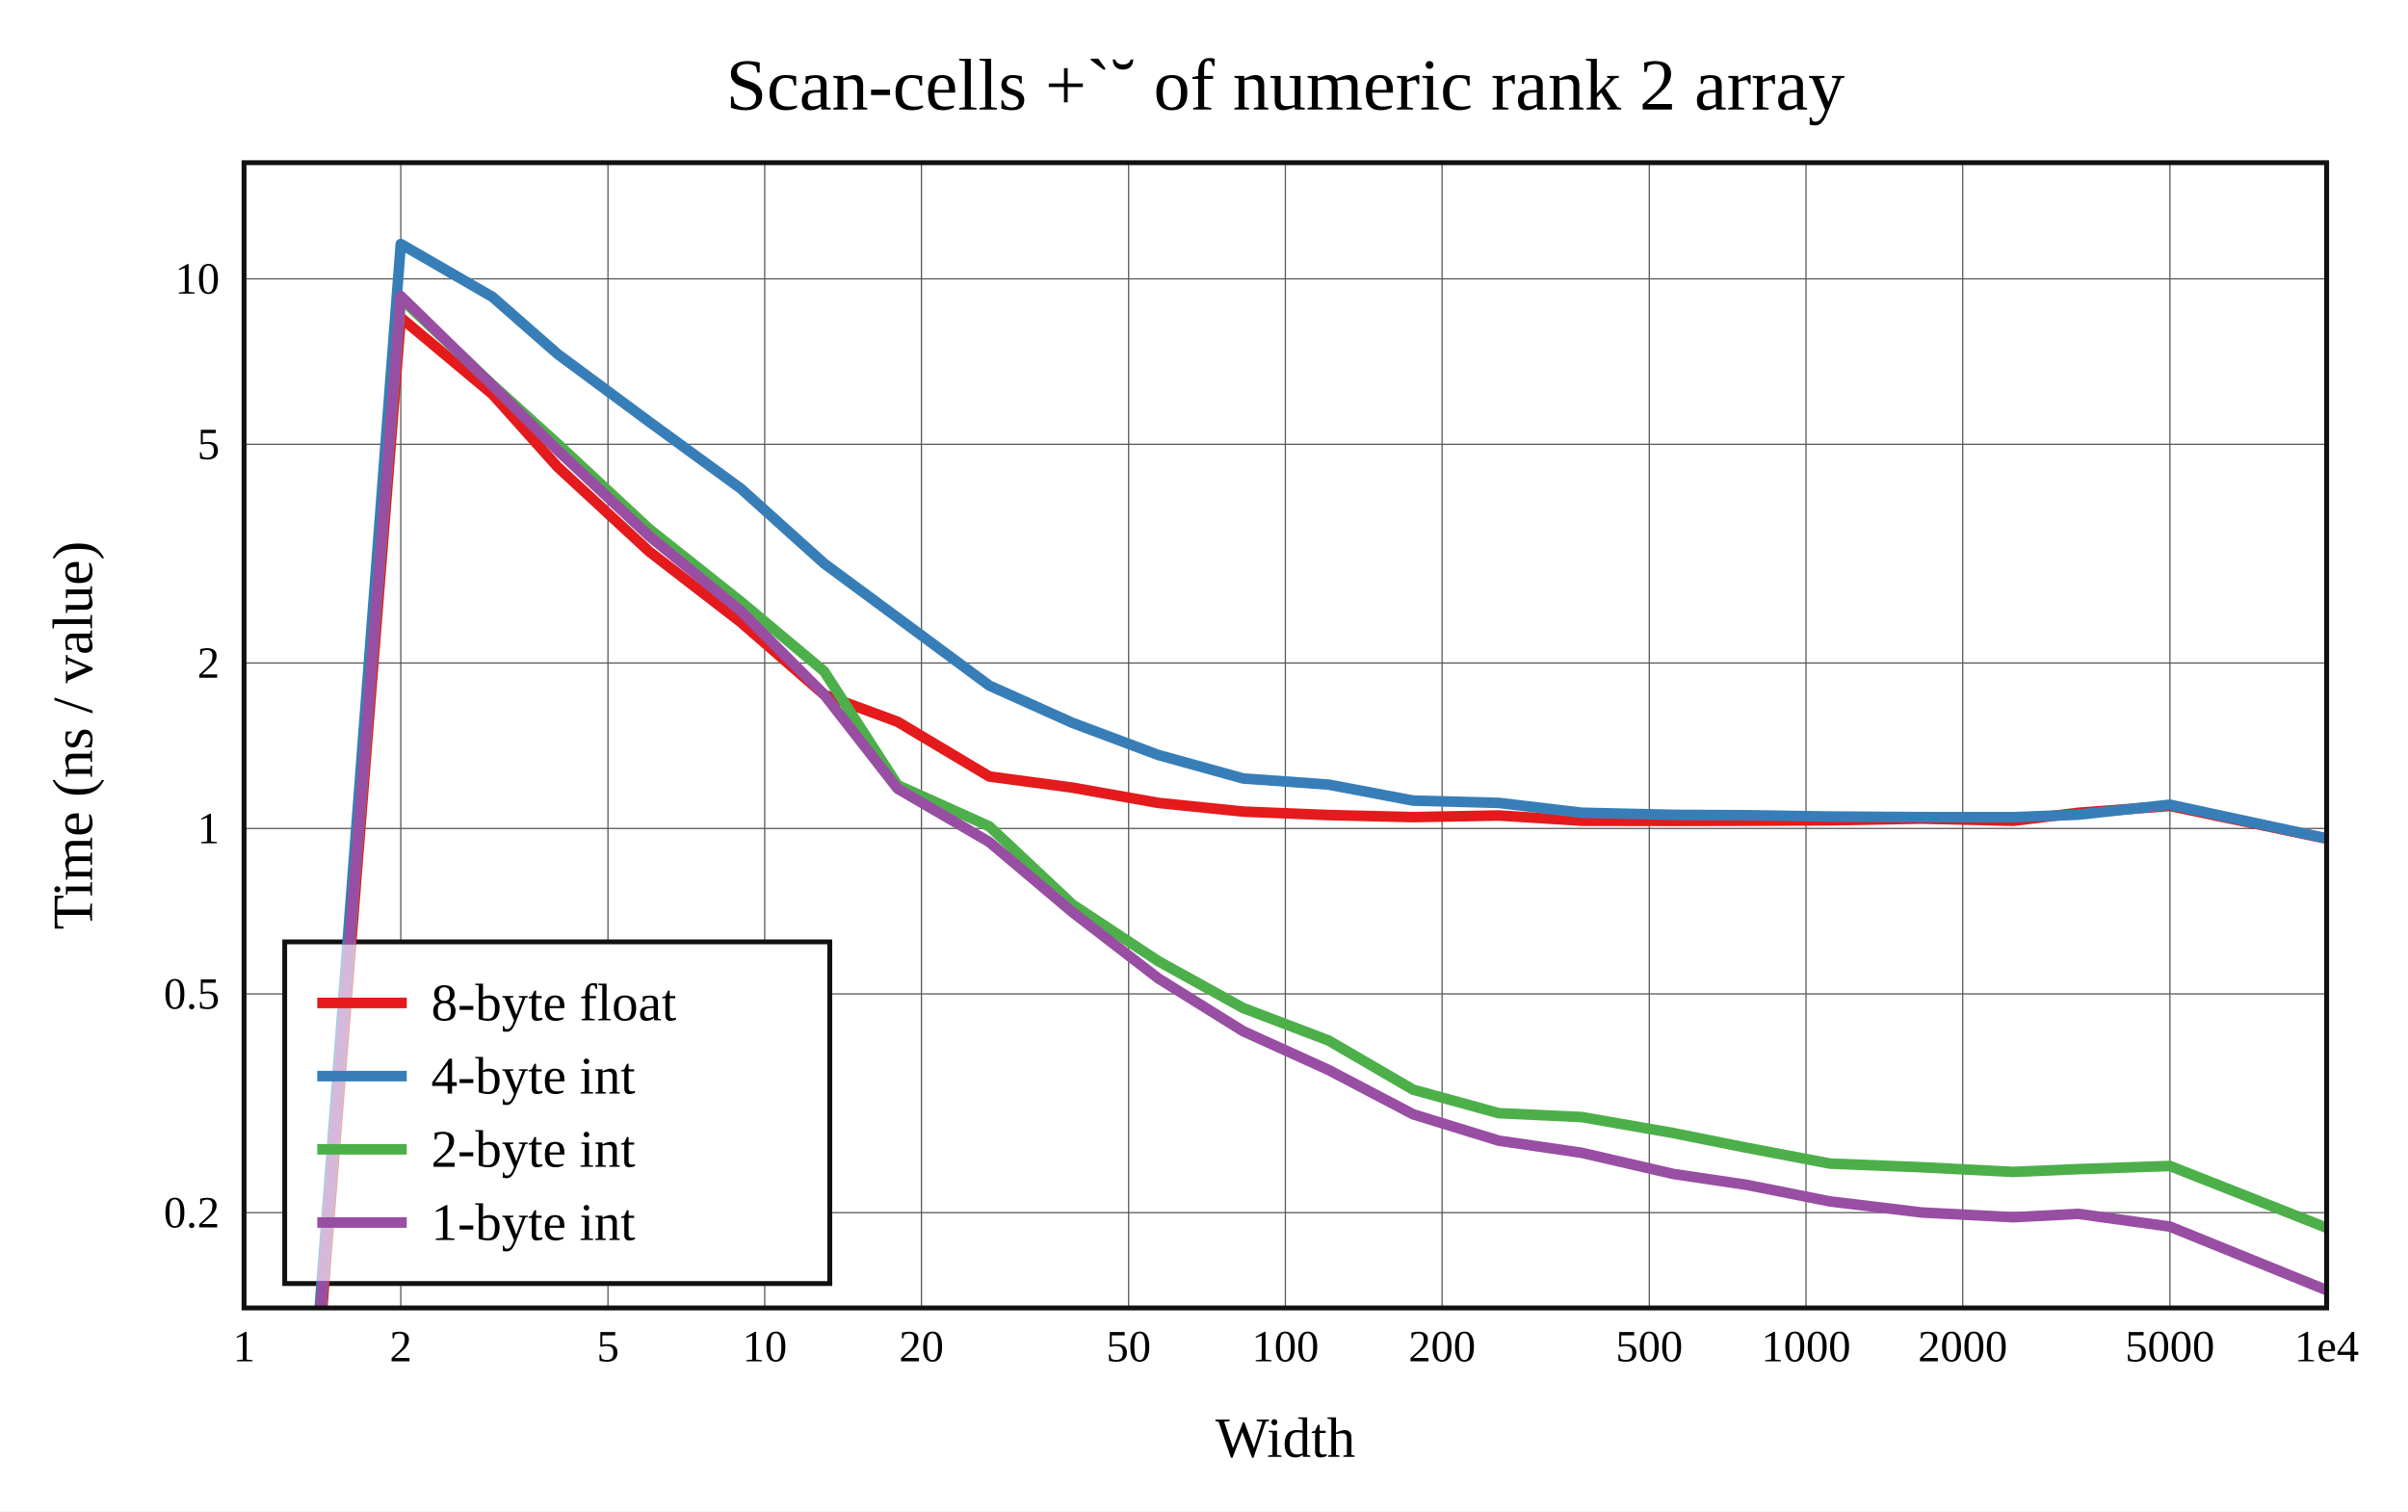
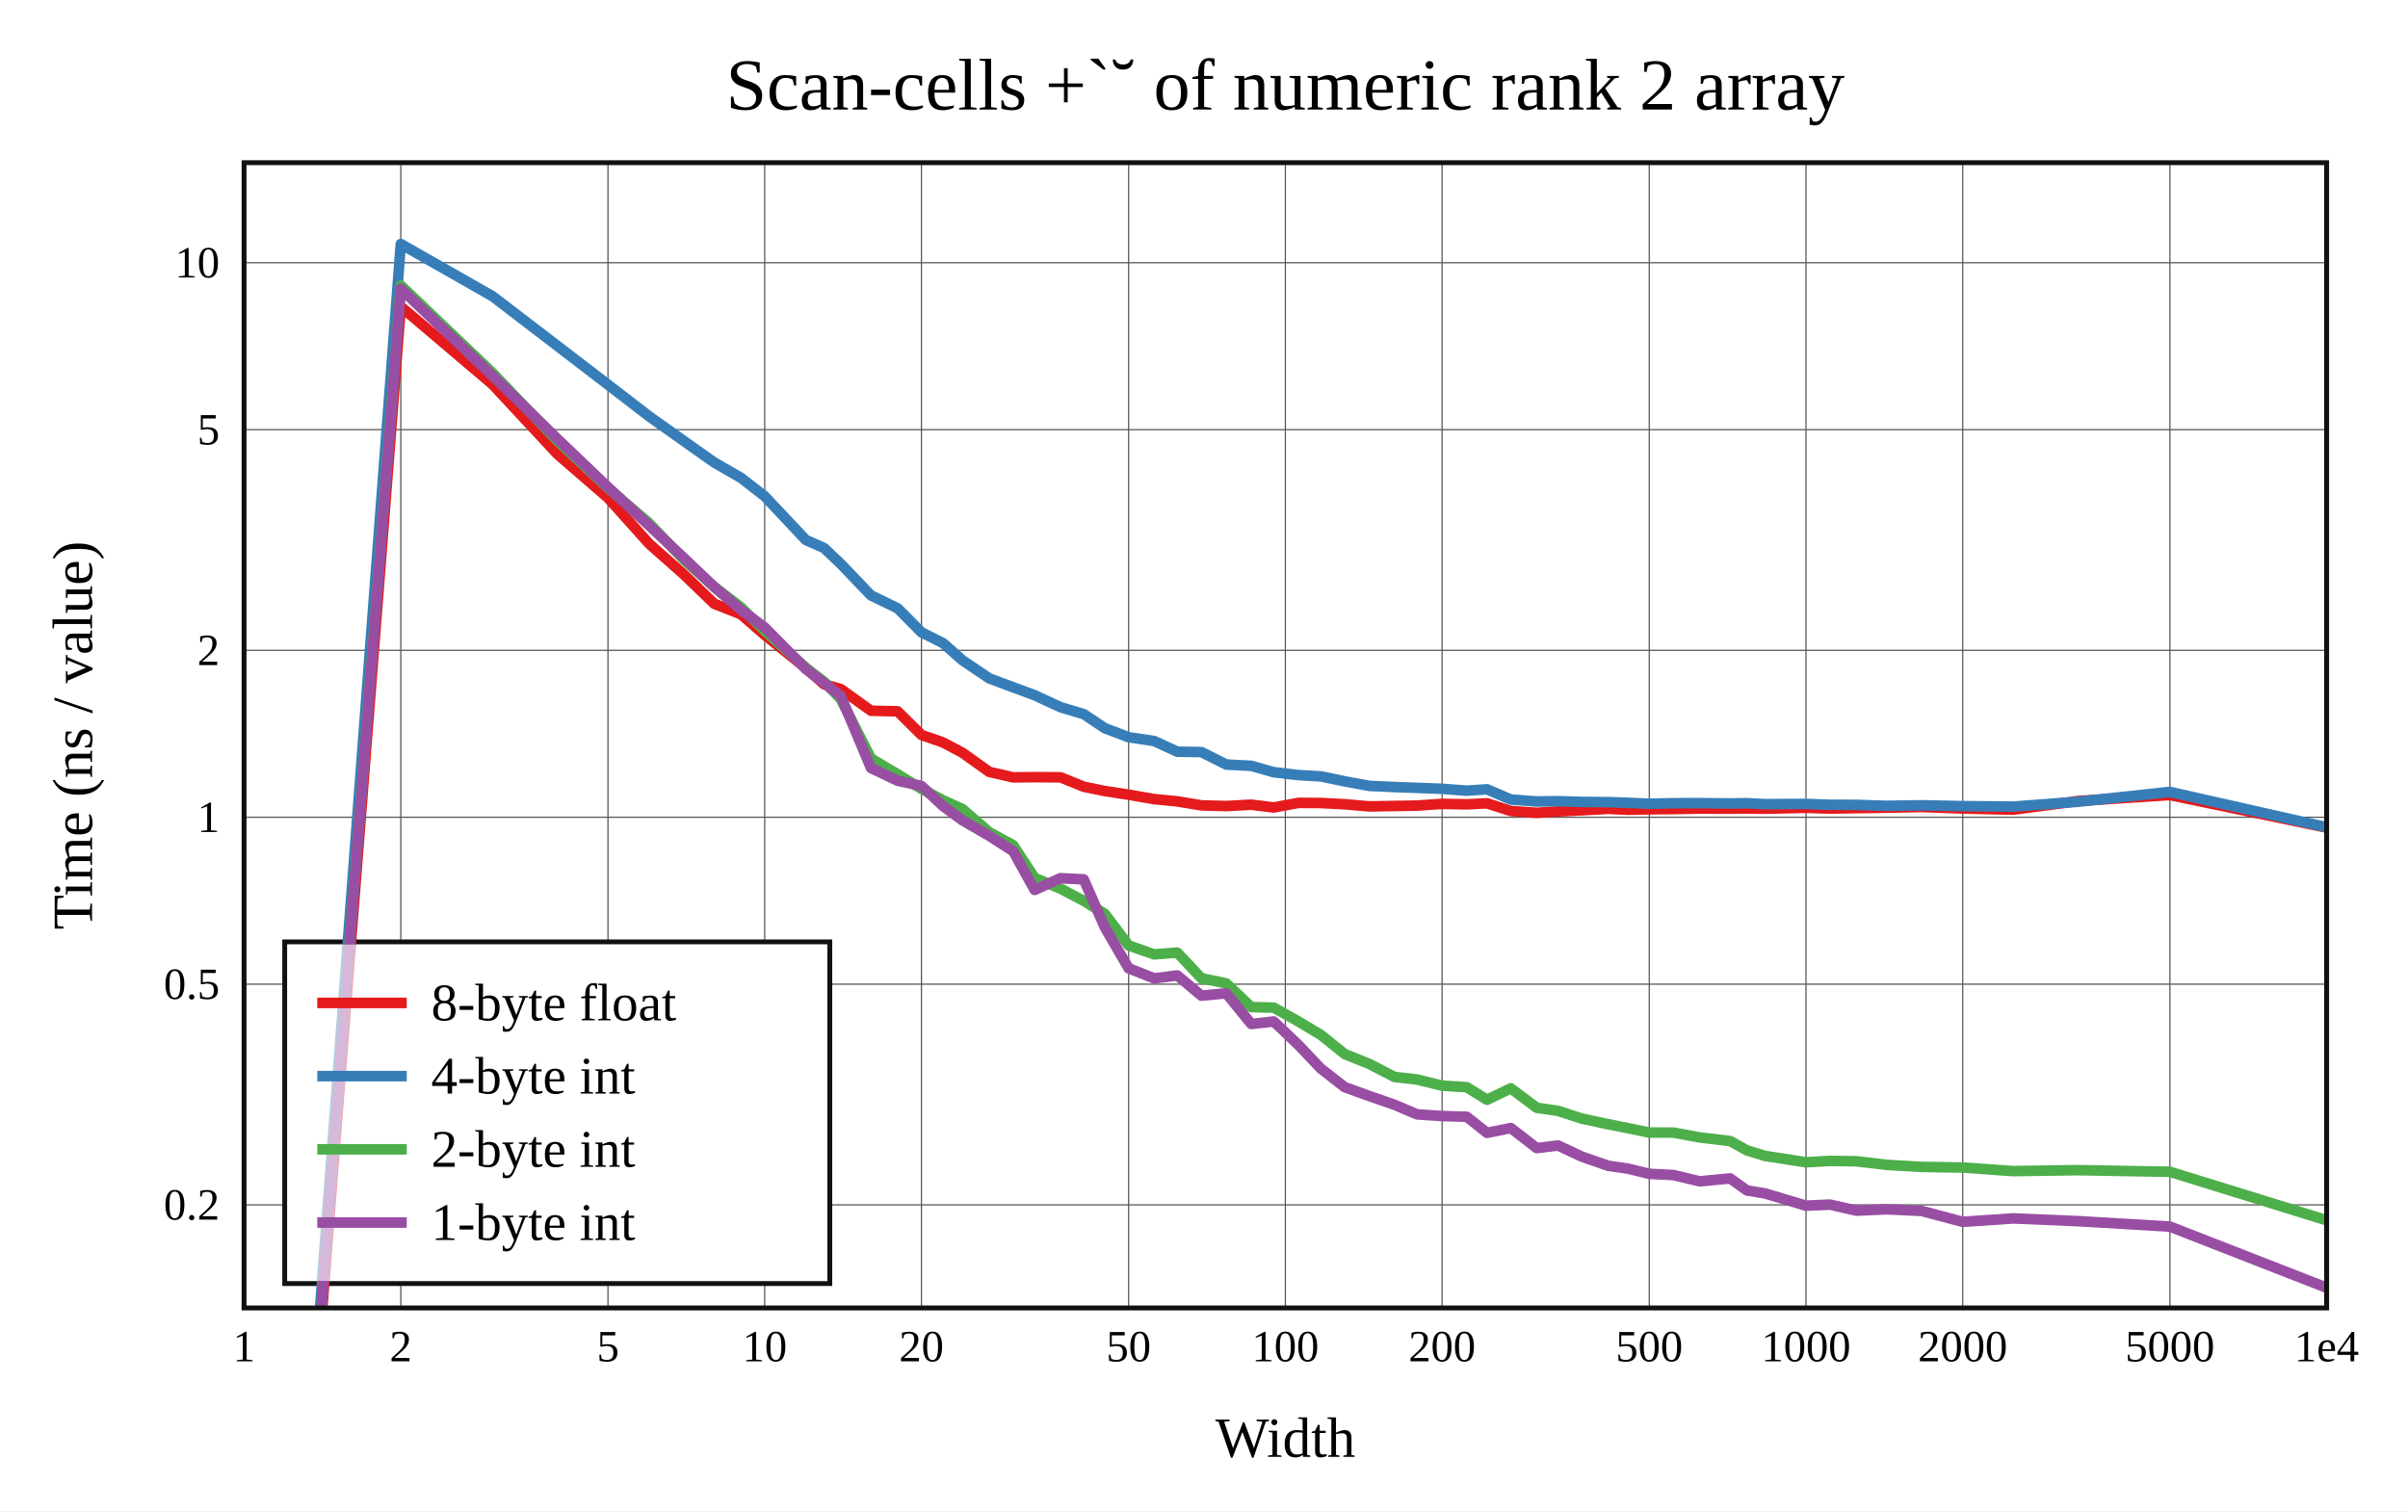
<svg xmlns="http://www.w3.org/2000/svg" viewBox="-60 -40 592 371.6" height="557.4" width="888">
  <g stroke-width="2.6" font-size="14px" text-anchor="middle">
    <defs>
      <clipPath id="clip">
        <rect x="0" y="0" width="512" height="281.6" />
      </clipPath>
    </defs>
    <rect fill="white" x="-60" y="-40" width="592" height="371.6" />
    <text dy="0.33em" font-size="18px" x="256" y="-19">Scan-cells +`˘ of numeric rank 2 array</text>
    <text dy="0.33em" x="256" y="313.6">Width</text>
    <text dy="0.33em" transform="rotate(-90)" x="-140.8" y="-42">Time (ns / value)</text>
    <g stroke-width="0.3" stroke="#555">
      <path d="M38.532 0v281.6" />
      <path d="M89.468 0v281.6" />
      <path d="M128 0v281.6" />
      <path d="M166.532 0v281.6" />
      <path d="M217.468 0v281.6" />
      <path d="M256 0v281.6" />
      <path d="M294.532 0v281.6" />
      <path d="M345.468 0v281.6" />
      <path d="M384 0v281.6" />
      <path d="M422.532 0v281.6" />
      <path d="M473.468 0v281.6" />
-       <path d="M0 258.165h512" />
-       <path d="M0 204.386h512" />
-       <path d="M0 163.704h512" />
-       <path d="M0 123.022h512" />
-       <path d="M0 69.244h512" />
-       <path d="M0 28.562h512" />
+       <path d="M0 256.254h512" />
+       <path d="M0 201.995h512" />
+       <path d="M0 160.949h512" />
+       <path d="M0 119.903h512" />
+       <path d="M0 65.643h512" />
+       <path d="M0 24.597h512" />
    </g>
    <g font-size="11px">
      <text dy="0.33em" x="0" y="291.1">1</text>
      <text dy="0.33em" x="38.532" y="291.1">2</text>
      <text dy="0.33em" x="89.468" y="291.1">5</text>
      <text dy="0.33em" x="128" y="291.1">10</text>
      <text dy="0.33em" x="166.532" y="291.1">20</text>
      <text dy="0.33em" x="217.468" y="291.1">50</text>
      <text dy="0.33em" x="256" y="291.1">100</text>
      <text dy="0.33em" x="294.532" y="291.1">200</text>
      <text dy="0.33em" x="345.468" y="291.1">500</text>
      <text dy="0.33em" x="384" y="291.1">1000</text>
      <text dy="0.33em" x="422.532" y="291.1">2000</text>
      <text dy="0.33em" x="473.468" y="291.1">5000</text>
      <text dy="0.33em" x="512" y="291.1">1e4</text>
      <g text-anchor="end">
-         <text dy="0.33em" x="-6" y="258.165">0.2</text>
-         <text dy="0.33em" x="-6" y="204.386">0.5</text>
-         <text dy="0.33em" x="-6" y="163.704">1</text>
-         <text dy="0.33em" x="-6" y="123.022">2</text>
-         <text dy="0.33em" x="-6" y="69.244">5</text>
-         <text dy="0.33em" x="-6" y="28.562">10</text>
+         <text dy="0.33em" x="-6" y="256.254">0.2</text>
+         <text dy="0.33em" x="-6" y="201.995">0.5</text>
+         <text dy="0.33em" x="-6" y="160.949">1</text>
+         <text dy="0.33em" x="-6" y="119.903">2</text>
+         <text dy="0.33em" x="-6" y="65.643">5</text>
+         <text dy="0.33em" x="-6" y="24.597">10</text>
      </g>
    </g>
    <rect stroke-width="1.2" stroke="#111" fill="white" transform="translate(10,191.6)" x="0" y="0" width="134" height="84" />
    <g clip-path="url(#clip)" fill="none" stroke-linecap="round" stroke-linejoin="round">
-       <path stroke="#e41a1c" d="M0 524.206L38.532 38.106L61.072 56.932L77.064 74.788L99.603 95.608L122.143 113L142.585 130.8L160.675 137.48L183.215 150.925L203.656 153.668L224.752 157.417L245.642 159.557L266.597 160.407L287.426 160.916L308.471 160.519L328.88 161.801L351.37 161.842L369.471 161.799L389.901 161.703L412.408 161.284L434.936 161.82L450.94 159.854L473.468 158.166L512 166.213" />
-       <path stroke="#377eb8" d="M0 525.364L38.532 20L61.072 33.009L77.064 47.032L99.603 63.708L122.143 80.147L142.585 98.534L160.675 111.897L183.215 128.568L203.656 137.738L224.752 145.636L245.642 151.418L266.597 152.917L287.426 156.856L308.471 157.419L328.88 159.838L351.37 160.354L369.471 160.454L389.901 160.766L412.408 160.913L434.936 160.928L450.94 160.316L473.468 157.864L512 166.157" />
-       <path stroke="#4daf4a" d="M0 522.564L38.532 33.34L61.072 54.608L77.064 69.095L99.603 90.056L122.143 107.941L142.585 125.042L160.675 153.058L183.215 163.189L203.656 182.387L224.752 196.319L245.642 207.868L266.597 215.831L287.426 227.938L308.471 233.715L328.88 234.671L351.37 238.598L369.471 242.22L389.901 246.105L412.408 247.005L434.936 248.152L450.94 247.469L473.468 246.694L512 261.896" />
-       <path stroke="#984ea3" d="M0 521.825L38.532 32.799L61.072 54.811L77.064 70.707L99.603 91.811L122.143 110.258L142.585 130.736L160.675 153.923L183.215 167.045L203.656 184.289L224.752 200.564L245.642 213.563L266.597 223.074L287.426 233.991L308.471 240.473L328.88 243.461L351.37 248.657L369.471 251.346L389.901 255.411L412.408 258.125L434.936 259.297L450.94 258.468L473.468 261.6L512 277.232" />
+       <path stroke="#e41a1c" d="M0 527.149L38.532 35.377L61.072 54.498L77.064 71.683L89.468 82.417L99.603 93.707L108.173 101.3L115.596 108.455L122.143 111.032L128 116.114L138.135 124.275L142.585 128.246L146.704 129.432L154.127 134.757L160.675 134.899L166.532 140.716L171.83 142.548L176.667 145.126L183.215 149.802L189.072 151.143L194.37 151.087L200.73 151.128L206.436 153.443L211.611 154.503L217.468 155.402L223.768 156.493L229.426 157.044L235.373 158.031L241.471 158.198L247.616 157.86L253.149 158.548L259.239 157.416L264.728 157.448L270.585 157.757L276.655 158.279L282.818 158.18L288.365 158.081L294.532 157.662L300.583 157.77L305.586 157.523L311.42 159.409L317.808 159.855L323.04 159.512L328.88 159.237L335.377 158.869L340.225 159.104L345.468 158.989L351.37 158.931L357.873 158.815L365.351 158.834L369.471 158.786L373.909 158.845L384 158.62L389.901 158.812L396.404 158.701L403.844 158.596L412.408 158.421L422.532 158.794L434.936 159.076L450.94 156.955L473.468 155.484L512 163.494" />
+       <path stroke="#377eb8" d="M0 527.784L38.532 20L61.072 32.834L77.064 45.07L89.468 54.578L99.603 62.381L108.173 68.477L115.596 73.713L122.143 77.483L128 82.028L138.135 92.788L142.585 94.744L146.704 98.65L154.127 106.407L160.675 109.568L166.532 115.473L171.83 118.122L176.667 122.392L183.215 126.806L189.072 128.989L194.37 130.948L200.73 133.894L206.436 135.599L211.611 139.051L217.468 141.274L223.768 142.214L229.426 144.825L235.373 144.923L241.471 147.985L247.616 148.307L253.149 149.872L259.239 150.584L264.728 150.898L270.585 152.12L276.655 153.237L282.818 153.517L288.365 153.721L294.532 153.955L300.583 154.415L305.586 154.077L311.42 156.594L317.808 157.066L323.04 156.997L328.88 157.178L335.377 157.235L340.225 157.397L345.468 157.626L351.37 157.496L357.873 157.477L365.351 157.557L369.471 157.491L373.909 157.724L384 157.67L389.901 157.885L396.404 157.905L403.844 158.141L412.408 158.007L422.532 158.216L434.936 158.335L450.94 157.131L473.468 154.716L512 163.41" />
+       <path stroke="#4daf4a" d="M0 526.068L38.532 30.192L61.072 51.692L77.064 68.421L89.468 79.987L99.603 88.666L108.173 97.655L115.596 104.29L122.143 109.315L128 115.112L138.135 124.212L142.585 127.622L146.704 131.882L154.127 146.485L160.675 150.383L166.532 153.969L171.83 156.764L176.667 158.967L183.215 164.629L189.072 167.811L194.37 175.865L200.73 178.51L206.436 181.511L211.611 184.694L217.468 192.477L223.768 194.662L229.426 194.23L235.373 200.535L241.471 201.792L247.616 207.624L253.149 207.758L259.239 211.177L264.728 214.461L270.585 219.169L276.655 221.615L282.818 224.801L288.365 225.433L294.532 226.946L300.583 227.324L305.586 230.406L311.42 227.603L317.808 232.382L323.04 233.154L328.88 235.043L335.377 236.437L340.225 237.396L345.468 238.474L351.37 238.48L357.873 239.677L365.351 240.572L369.471 242.854L373.909 244.22L384 245.782L389.901 245.441L396.404 245.54L403.844 246.421L412.408 246.918L422.532 247.087L434.936 247.954L450.94 247.723L473.468 248.123L512 260.045" />
+       <path stroke="#984ea3" d="M0 526.068L38.532 30.988L61.072 52.377L77.064 67.943L89.468 79.799L99.603 89.219L108.173 97.25L115.596 104.335L122.143 109.924L128 114.295L138.135 124.524L142.585 127.924L146.704 131.169L154.127 148.837L160.675 151.971L166.532 153.257L171.83 158.185L176.667 161.737L183.215 165.522L189.072 169.284L194.37 178.818L200.73 175.935L206.436 176.225L211.611 188.019L217.468 198.084L223.768 200.567L229.426 199.843L235.373 204.827L241.471 204.231L247.616 211.78L253.149 211.171L259.239 216.962L264.728 222.75L270.585 227.311L276.655 229.504L282.818 231.64L288.365 234L294.532 234.419L300.583 234.585L305.586 238.551L311.42 237.364L317.808 242.296L323.04 241.659L328.88 244.392L335.377 246.65L340.225 247.352L345.468 248.626L351.37 248.922L357.873 250.473L365.351 249.752L369.471 252.711L373.909 253.442L384 256.453L389.901 256.191L396.404 257.683L403.844 257.347L412.408 257.748L422.532 260.429L434.936 259.587L450.94 260.263L473.468 261.6L512 276.632" />
    </g>
    <rect stroke-width="1.2" stroke="#111" fill="none" x="0" y="0" width="512" height="281.6" />
    <g transform="translate(10,191.6)" text-anchor="start" font-size="13px">
      <rect fill="white" opacity="0.6" x="0.65" y="0.65" width="132.7" height="82.7" />
      <path stroke="#e41a1c" d="M8 15h22" />
      <path stroke="#377eb8" d="M8 33h22" />
      <path stroke="#4daf4a" d="M8 51h22" />
      <path stroke="#984ea3" d="M8 69h22" />
      <text dy="0.33em" x="36" y="15">8-byte float</text>
      <text dy="0.33em" x="36" y="33">4-byte int</text>
      <text dy="0.33em" x="36" y="51">2-byte int</text>
      <text dy="0.33em" x="36" y="69">1-byte int</text>
    </g>
  </g>
</svg>
